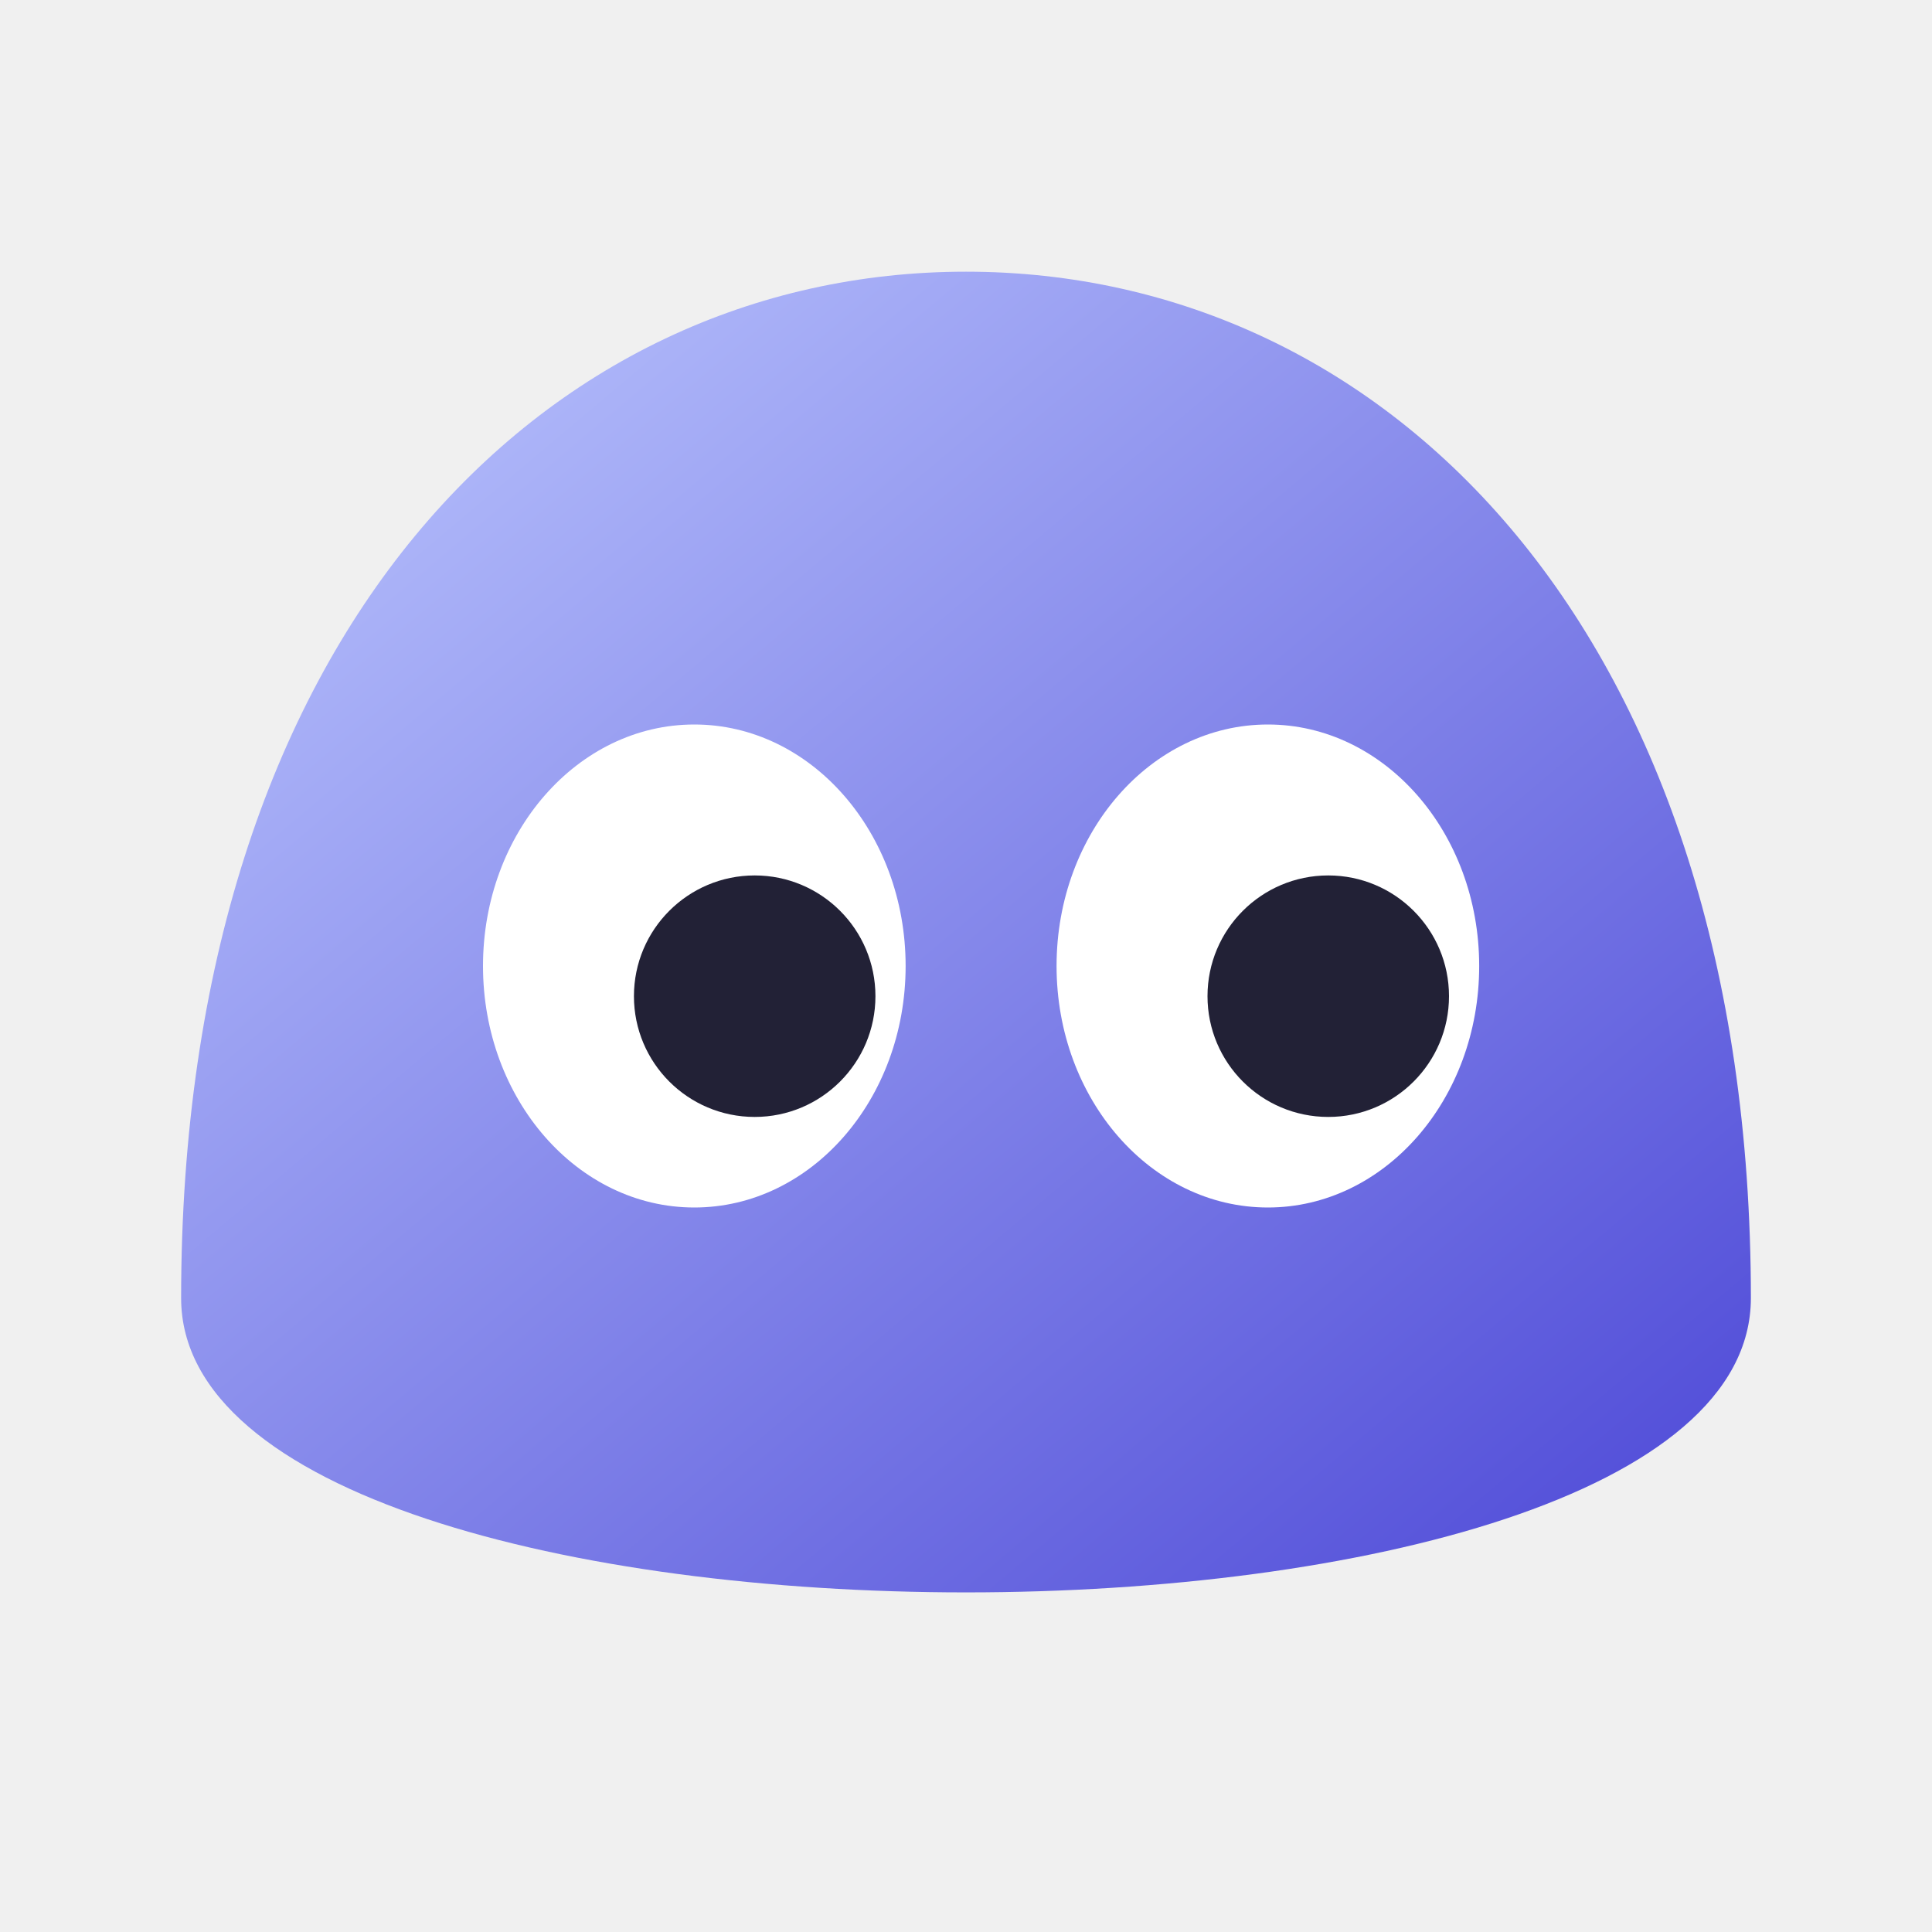
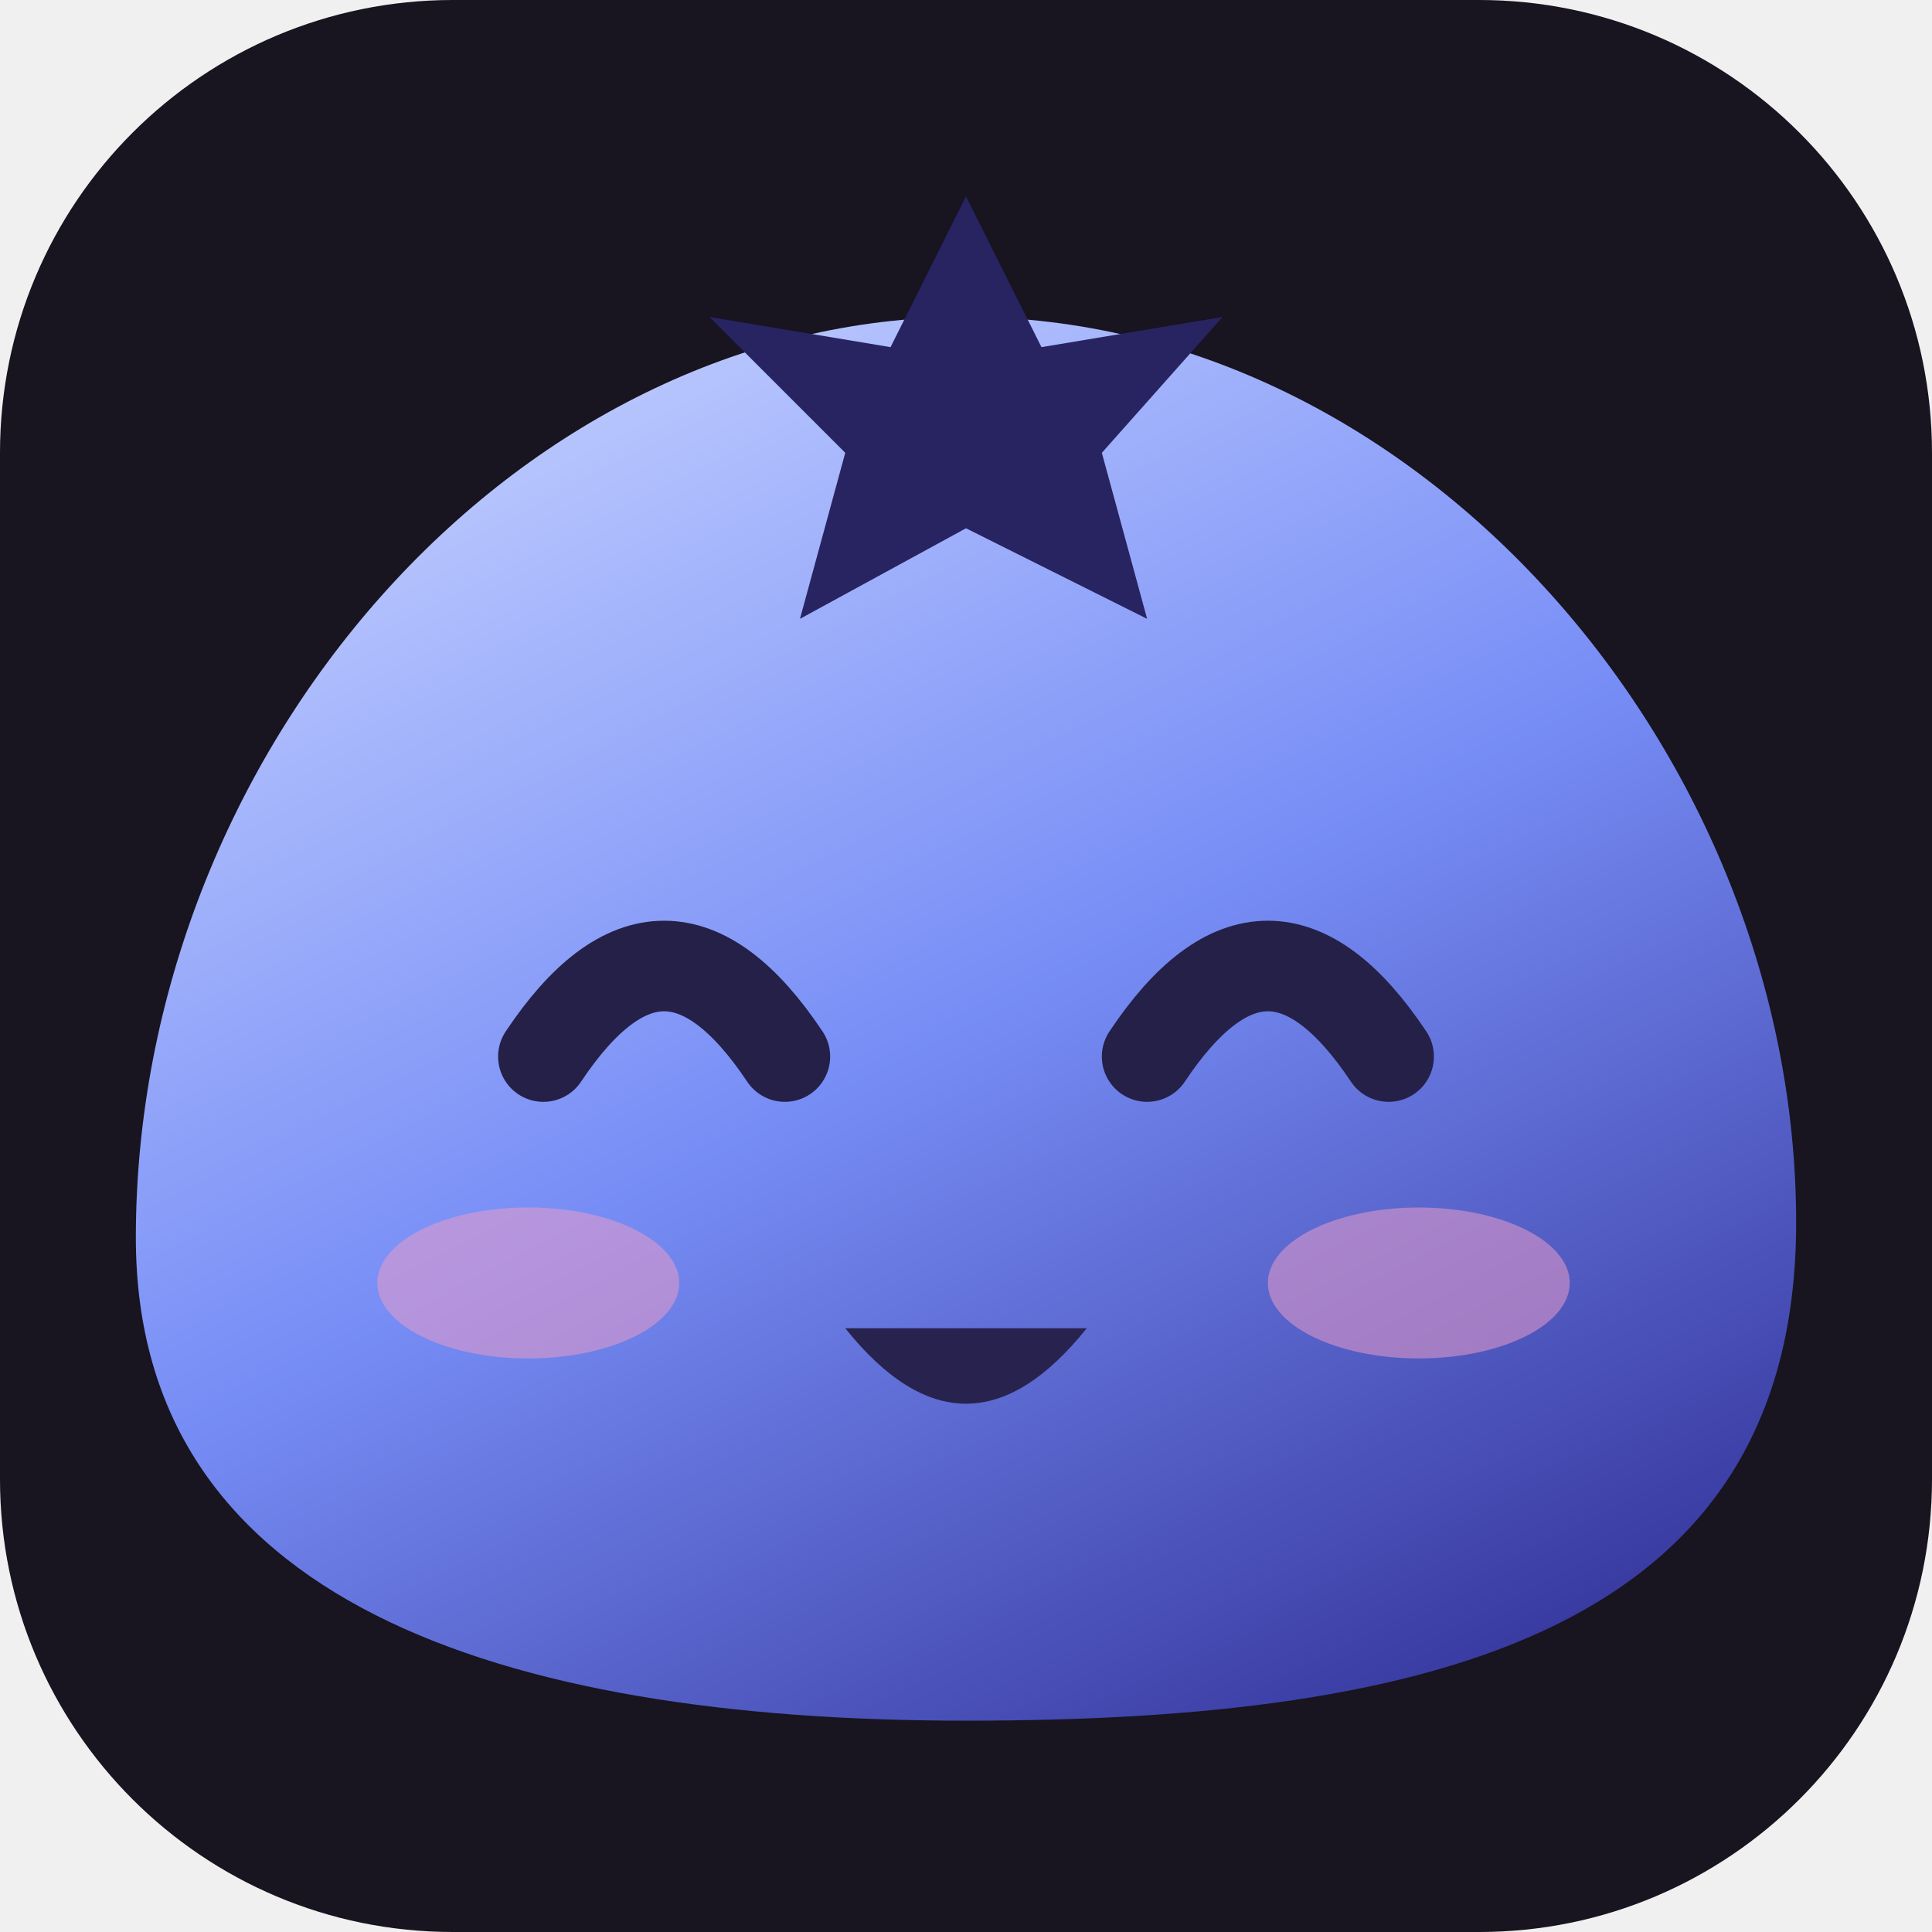
- <svg xmlns="http://www.w3.org/2000/svg" viewBox="0 0 64 64">
+ <svg xmlns="http://www.w3.org/2000/svg" viewBox="0 0 128 128">
  <defs>
-     <linearGradient id="b" x2="1" y2="1">
-       <stop stop-color="#bfcaff" />
-       <stop offset="1" stop-color="#4b46d6" />
+     <linearGradient id="b" x1=".2" y1="0" x2=".8" y2="1">
+       <stop stop-color="#c3cfff" />
+       <stop offset=".5" stop-color="#778df6" />
+       <stop offset="1" stop-color="#36379d" />
    </linearGradient>
  </defs>
-   <path d="M6 43C6 21 18 9 32 9s26 12 26 34c0 13-52 13-52 0" fill="url(#b)" />
-   <ellipse cx="23" cy="32" rx="7" ry="8" fill="white" />
-   <ellipse cx="42" cy="32" rx="7" ry="8" fill="white" />
-   <circle cx="25" cy="33" r="4" fill="#222136" />
-   <circle cx="44" cy="33" r="4" fill="#222136" />
+   <rect width="128" height="128" rx="30" fill="#181420" />
+   <path d="M64 21c30 0 55 29 55 60 0 27-24 33-55 33S9 106 9 82c0-32 25-61 55-61" fill="url(#b)" />
+   <path d="m64 13 5 10 12-2-8 9 3 11-12-6-11 6 3-11-9-9 12 2Z" fill="#282361" />
+   <ellipse cx="35" cy="85" rx="10" ry="5" fill="#e89bc8" opacity=".55" />
+   <ellipse cx="94" cy="85" rx="10" ry="5" fill="#e89bc8" opacity=".55" />
+   <path d="M36 70q8-12 16 0m24 0q8-12 16 0" fill="none" stroke="#242047" stroke-width="6" stroke-linecap="round" />
+   <path d="M56 88q8 10 16 0" fill="#28234e" />
</svg>
